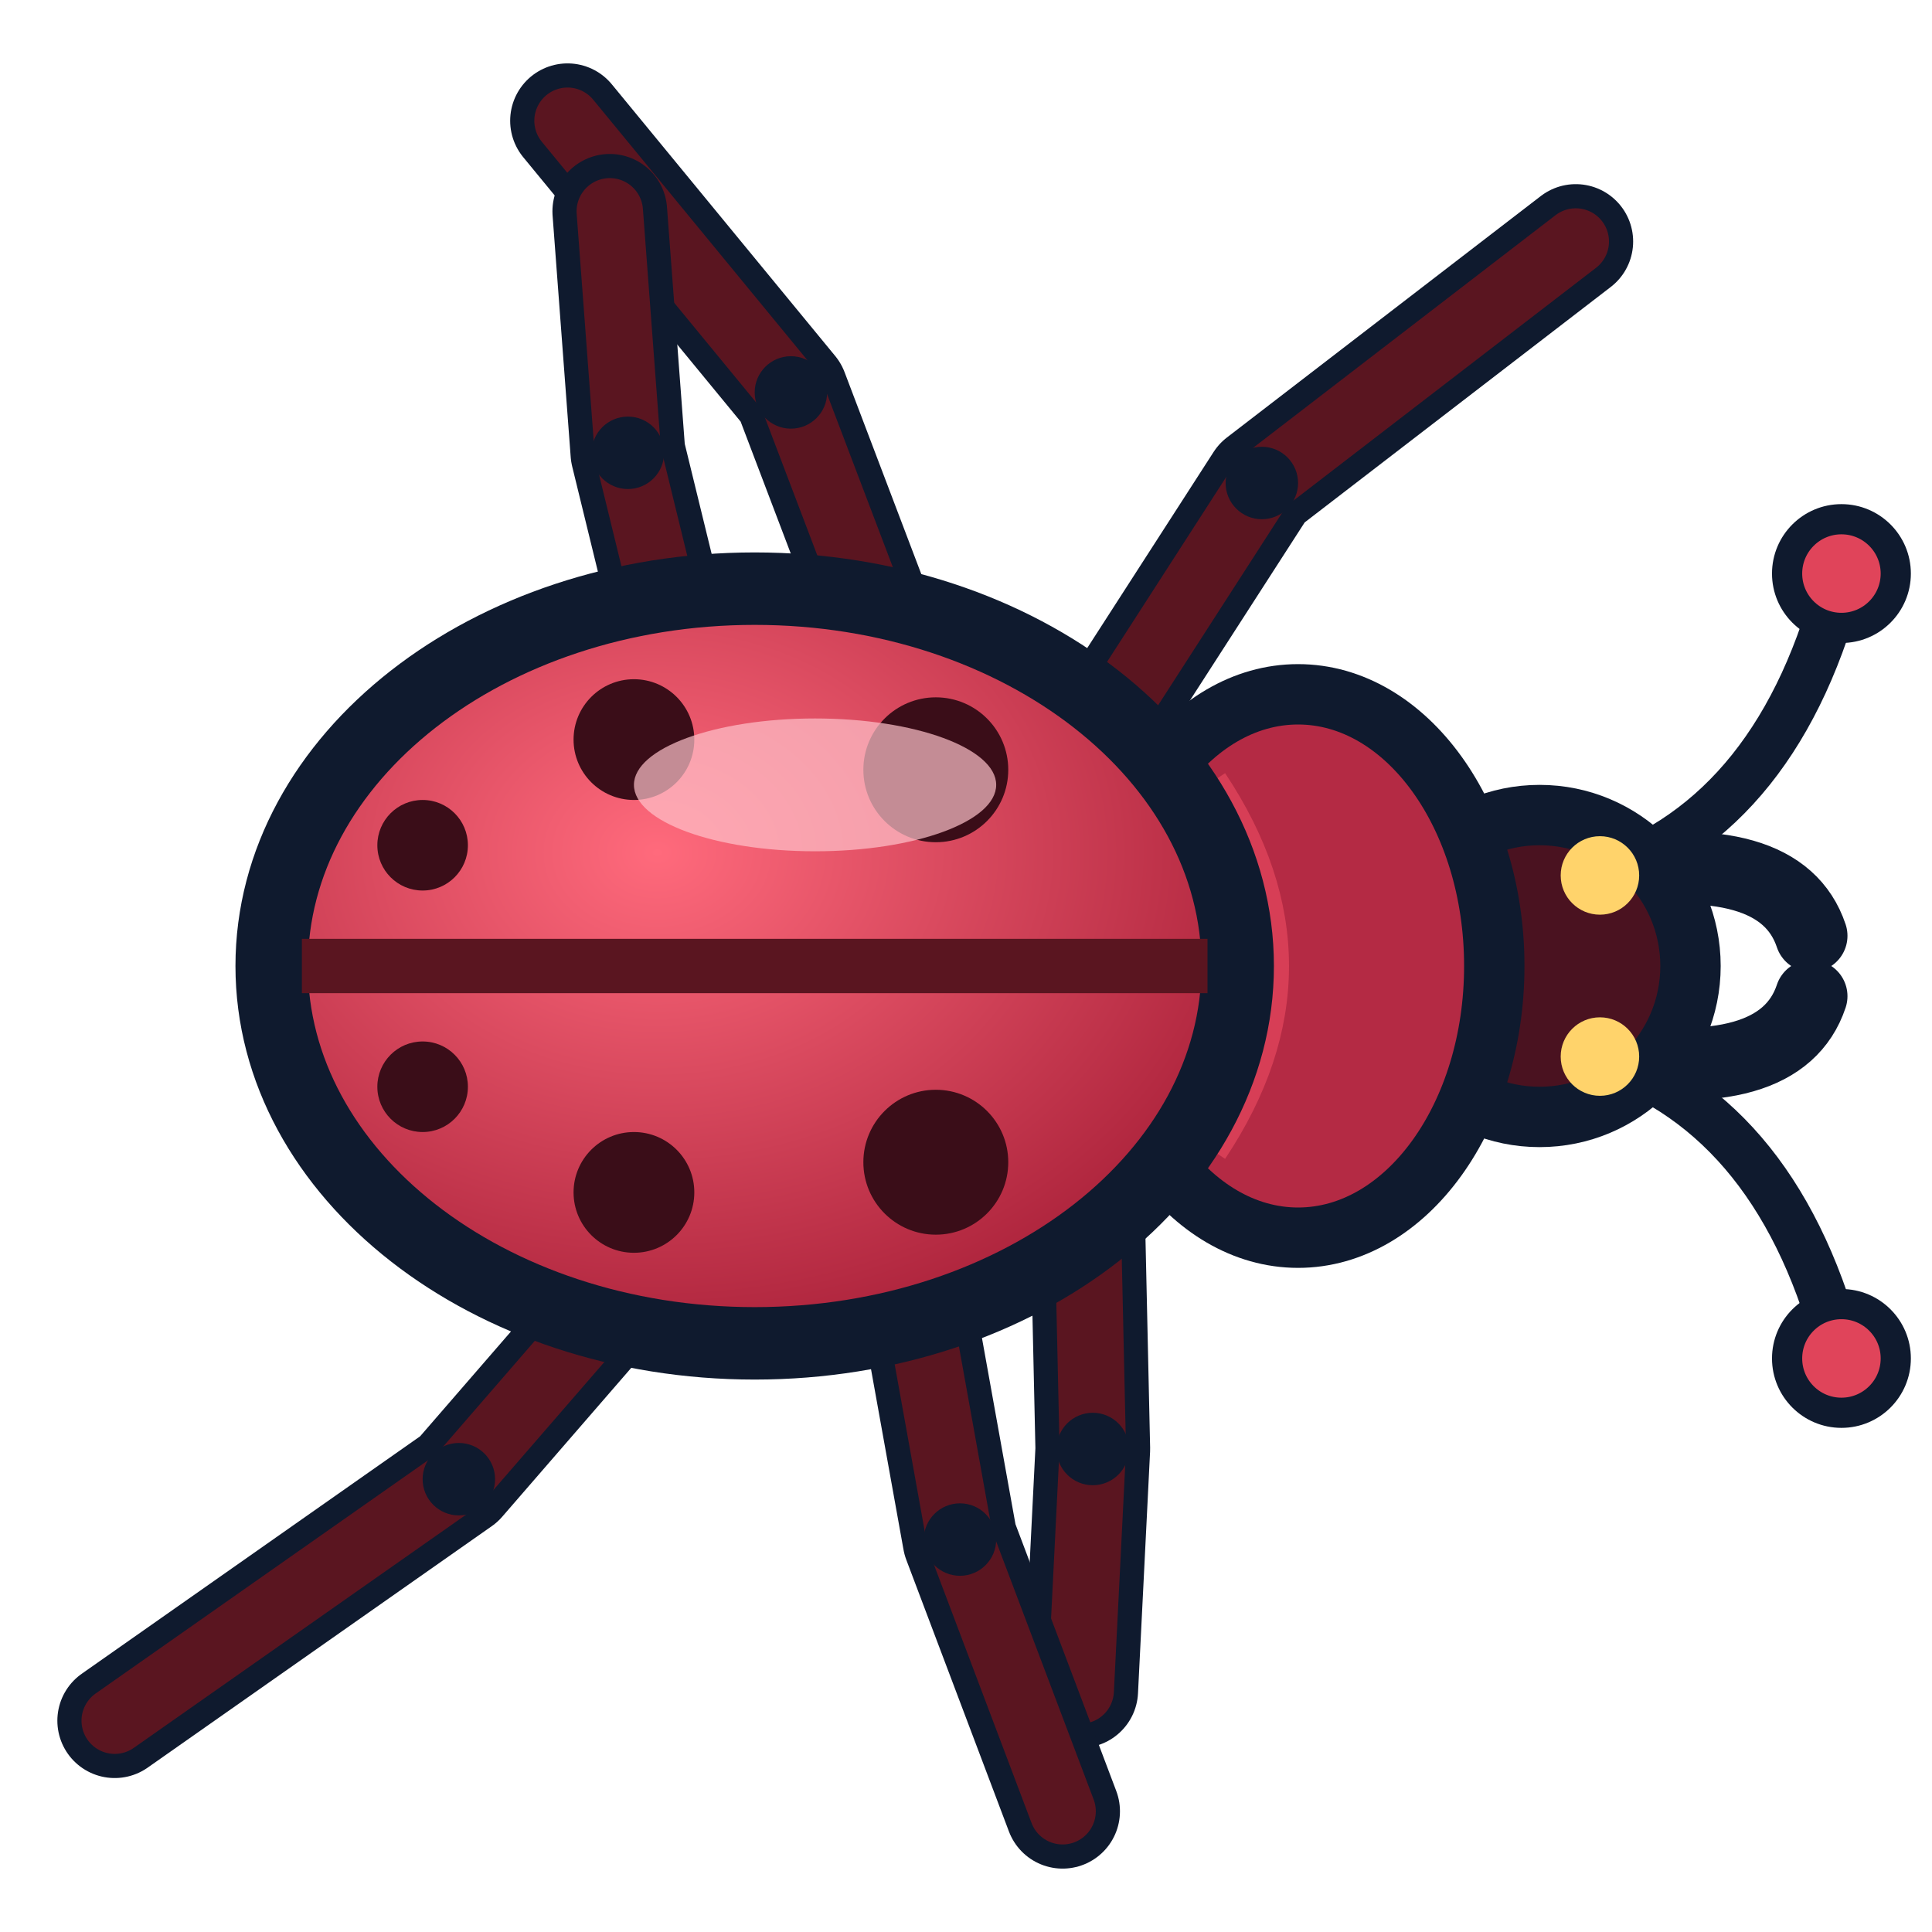
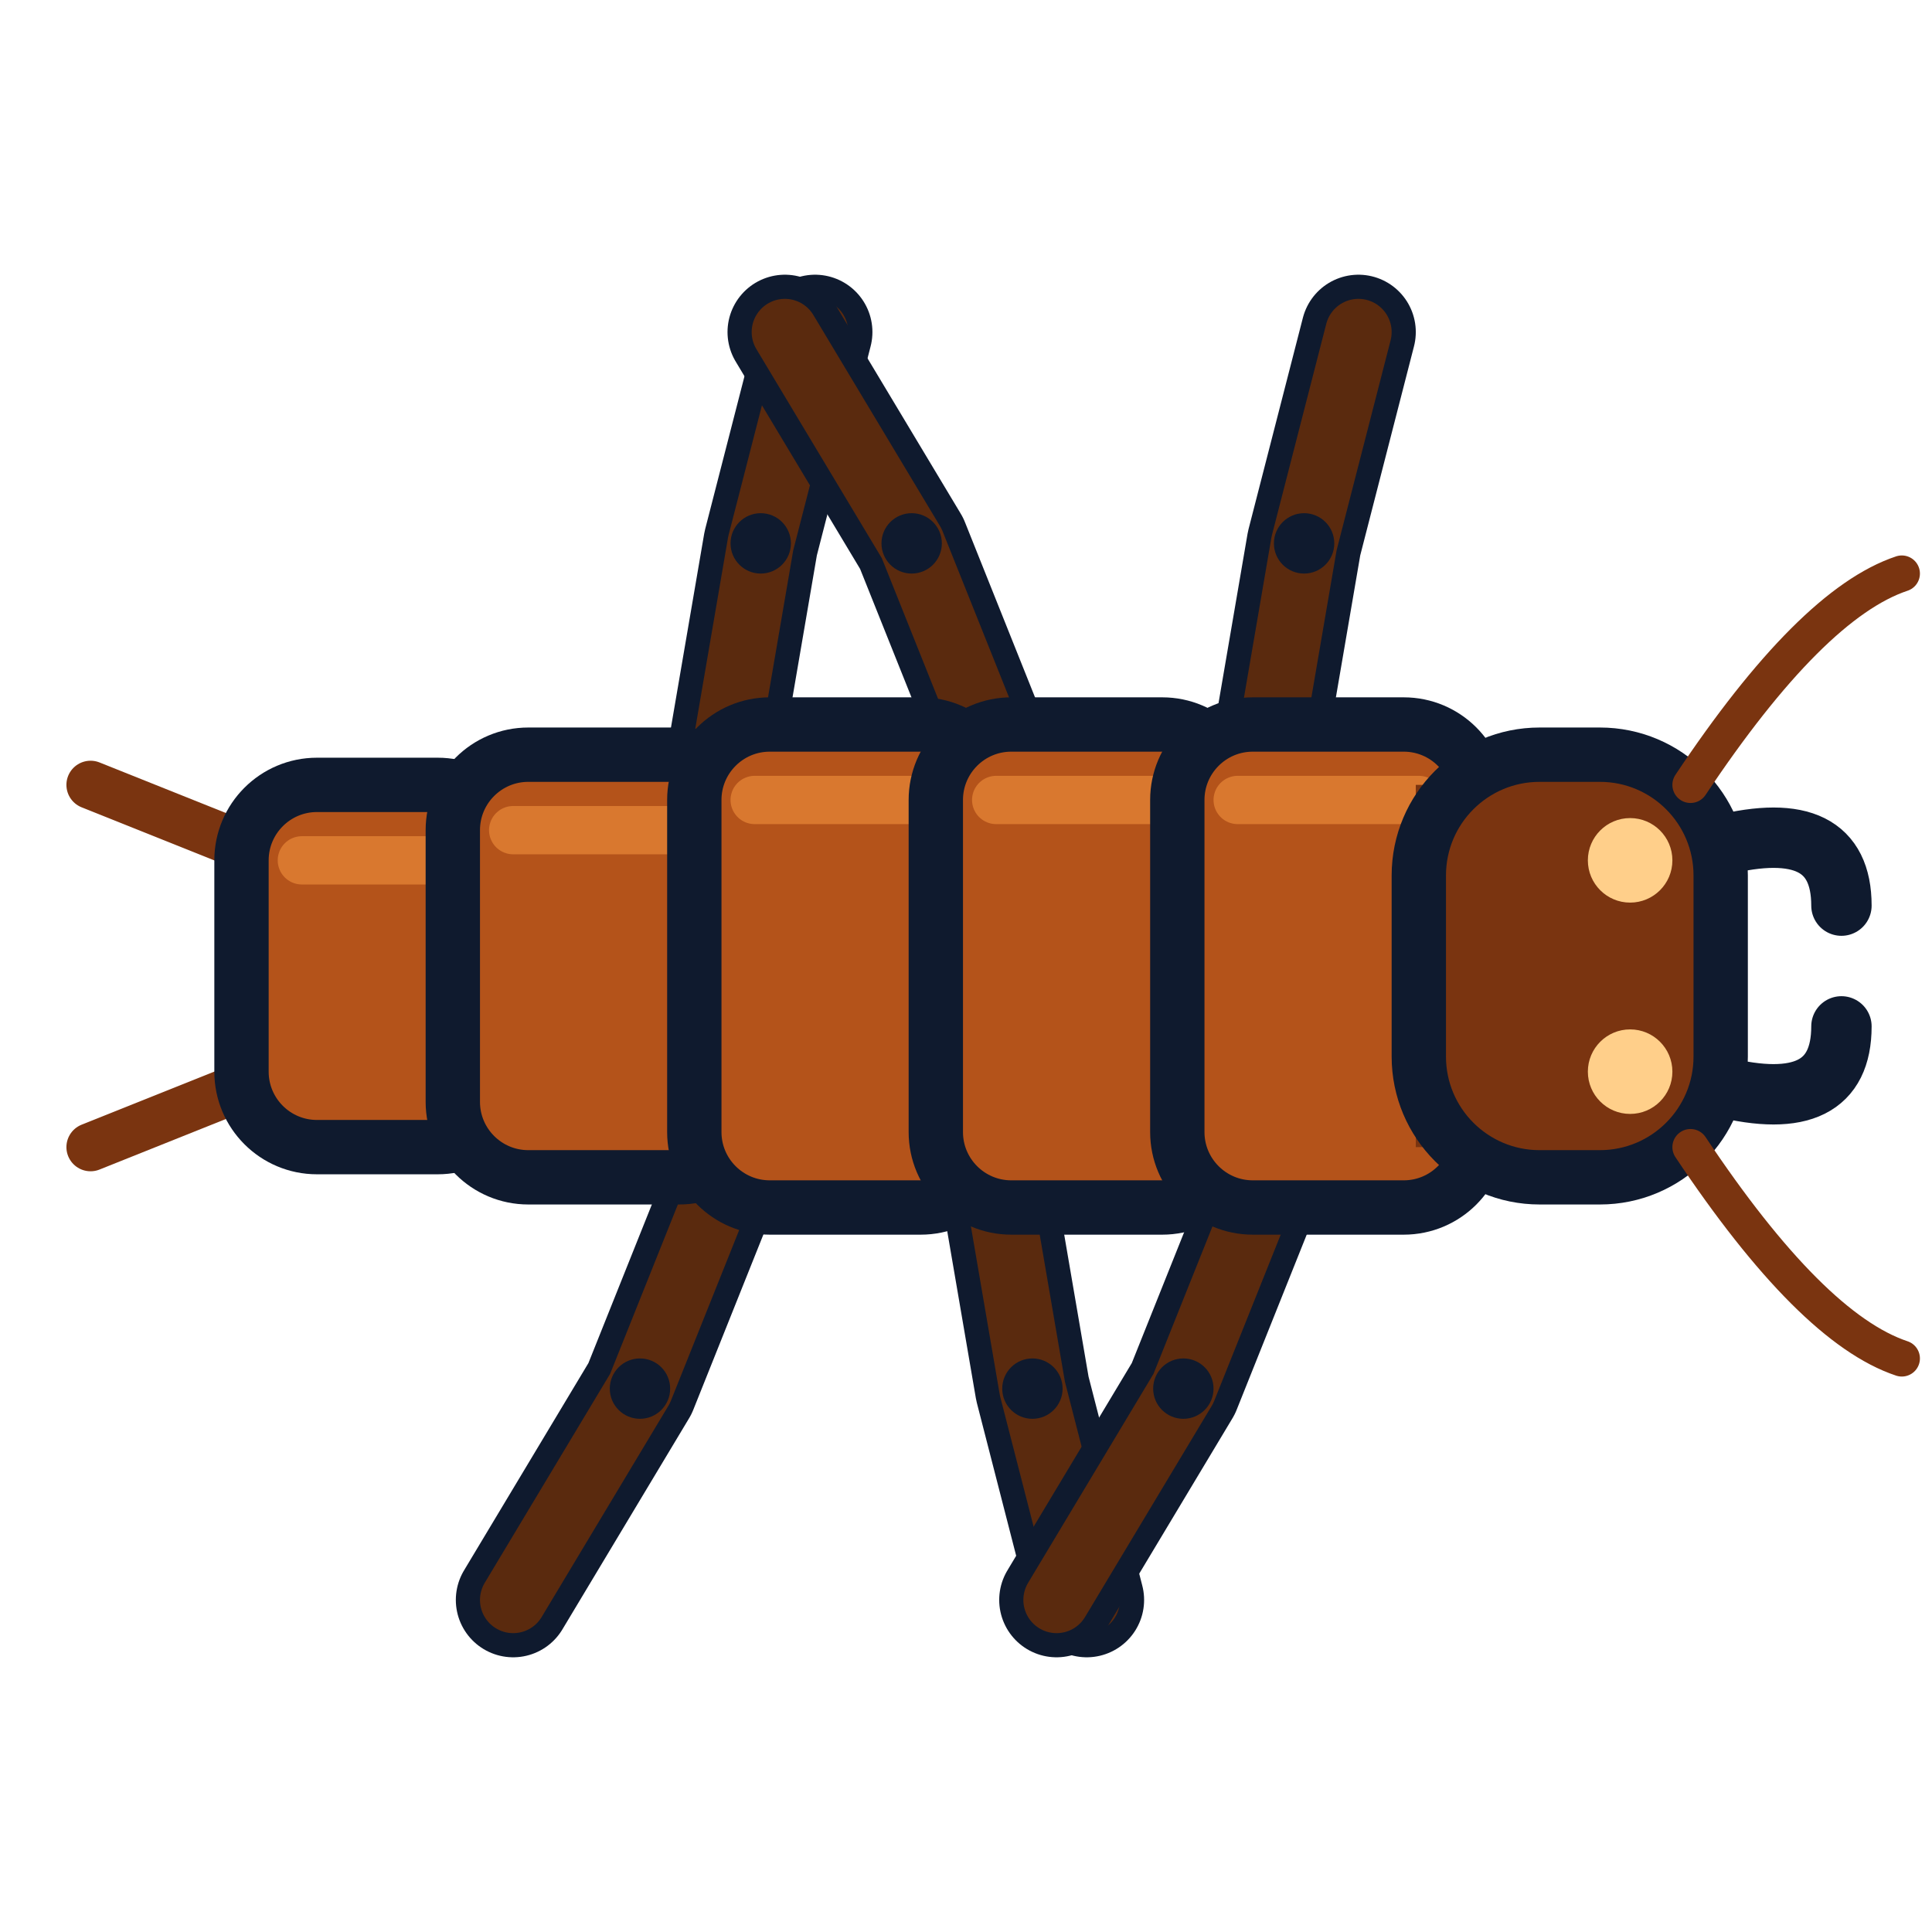
<svg xmlns="http://www.w3.org/2000/svg" viewBox="0 0 64 64">
-   <defs>
-     <radialGradient id="cs" cx="40%" cy="35%" r="70%">
-       <stop offset="0" stop-color="#ff6a7c" />
-       <stop offset="1" stop-color="#a81f38" />
-     </radialGradient>
-   </defs>
-   <path d="M36.0 25.0 L41.8 16.0 L52.2 8.0" fill="none" stroke="#0f1a2e" stroke-width="3.8" stroke-linecap="round" stroke-linejoin="round" />
-   <path d="M36.0 25.0 L41.8 16.0 L52.2 8.0" fill="none" stroke="#5a1520" stroke-width="2.2" stroke-linecap="round" stroke-linejoin="round" />
-   <circle cx="41.8" cy="16.0" r="1.2" fill="#0f1a2e" />
-   <path d="M36.0 39.0 L36.2 48.0 L35.8 56.0" fill="none" stroke="#0f1a2e" stroke-width="3.8" stroke-linecap="round" stroke-linejoin="round" />
-   <path d="M36.0 39.0 L36.2 48.0 L35.8 56.0" fill="none" stroke="#5a1520" stroke-width="2.2" stroke-linecap="round" stroke-linejoin="round" />
-   <circle cx="36.2" cy="48.0" r="1.2" fill="#0f1a2e" />
-   <path d="M30.0 23.0 L26.2 13.0 L18.8 4.0" fill="none" stroke="#0f1a2e" stroke-width="3.8" stroke-linecap="round" stroke-linejoin="round" />
-   <path d="M30.0 23.0 L26.2 13.0 L18.8 4.0" fill="none" stroke="#5a1520" stroke-width="2.2" stroke-linecap="round" stroke-linejoin="round" />
-   <circle cx="26.2" cy="13.0" r="1.2" fill="#0f1a2e" />
-   <path d="M30.0 41.0 L31.8 51.0 L35.2 60.0" fill="none" stroke="#0f1a2e" stroke-width="3.8" stroke-linecap="round" stroke-linejoin="round" />
-   <path d="M30.0 41.0 L31.8 51.0 L35.2 60.0" fill="none" stroke="#5a1520" stroke-width="2.2" stroke-linecap="round" stroke-linejoin="round" />
-   <circle cx="31.8" cy="51.0" r="1.2" fill="#0f1a2e" />
-   <path d="M23.0 24.0 L20.8 15.0 L20.2 7.0" fill="none" stroke="#0f1a2e" stroke-width="3.8" stroke-linecap="round" stroke-linejoin="round" />
-   <path d="M23.0 24.0 L20.8 15.0 L20.2 7.0" fill="none" stroke="#5a1520" stroke-width="2.2" stroke-linecap="round" stroke-linejoin="round" />
-   <circle cx="20.8" cy="15.0" r="1.2" fill="#0f1a2e" />
-   <path d="M23.0 40.0 L15.2 49.0 L3.8 57.0" fill="none" stroke="#0f1a2e" stroke-width="3.8" stroke-linecap="round" stroke-linejoin="round" />
-   <path d="M23.0 40.0 L15.2 49.0 L3.8 57.0" fill="none" stroke="#5a1520" stroke-width="2.2" stroke-linecap="round" stroke-linejoin="round" />
-   <circle cx="15.2" cy="49.0" r="1.2" fill="#0f1a2e" />
-   <path d="M53 29 Q59.0 27.0 61 19" fill="none" stroke="#0f1a2e" stroke-width="1.6" stroke-linecap="round" />
-   <circle cx="61" cy="19" r="1.8" fill="#e0445a" stroke="#0f1a2e" stroke-width="1" />
-   <path d="M53 35 Q59.0 37.0 61 45" fill="none" stroke="#0f1a2e" stroke-width="1.6" stroke-linecap="round" />
-   <circle cx="61" cy="45" r="1.8" fill="#e0445a" stroke="#0f1a2e" stroke-width="1" />
-   <path d="M53 29 q6 -1 7 2 M53 35 q6 1 7 -2" fill="none" stroke="#0f1a2e" stroke-width="2.4" stroke-linecap="round" />
-   <circle cx="51" cy="32" r="5" fill="#4a1220" stroke="#0f1a2e" stroke-width="2" />
-   <ellipse cx="43" cy="32" rx="6.5" ry="9" fill="#b42a44" stroke="#0f1a2e" stroke-width="2" />
-   <path d="M40 26 q4 6 0 12" fill="none" stroke="#e0445a" stroke-width="1.4" opacity="0.8" />
-   <ellipse cx="25" cy="32" rx="16" ry="12.5" fill="url(#cs)" stroke="#0f1a2e" stroke-width="2.4" />
-   <path d="M40 32 H10" stroke="#5a1520" stroke-width="1.8" />
-   <g fill="#3a0d18">
-     <circle cx="31" cy="25.5" r="2.4" />
-     <circle cx="31" cy="38.5" r="2.4" />
-     <circle cx="21" cy="24.5" r="2" />
-     <circle cx="21" cy="39.5" r="2" />
-     <circle cx="14" cy="28" r="1.5" />
-     <circle cx="14" cy="36" r="1.5" />
-   </g>
-   <ellipse cx="27" cy="26" rx="6" ry="2.2" fill="#ffc2ca" opacity="0.7" />
-   <circle cx="53" cy="29" r="1.3" fill="#ffd36b" />
-   <circle cx="53" cy="35" r="1.3" fill="#ffd36b" />
+   <path d="M24.0 25.0 L25.2 18.0 L27.0 11.0" fill="none" stroke="#0f1a2e" stroke-width="3.8" stroke-linecap="round" stroke-linejoin="round" />
+   <path d="M24.0 25.0 L25.2 18.0 L27.0 11.0" fill="none" stroke="#5a2a0e" stroke-width="2.2" stroke-linecap="round" stroke-linejoin="round" />
+   <circle cx="25.2" cy="18.0" r="1.0" fill="#0f1a2e" />
+   <path d="M24.0 39.0 L21.2 46.0 L17.0 53.0" fill="none" stroke="#0f1a2e" stroke-width="3.8" stroke-linecap="round" stroke-linejoin="round" />
+   <path d="M24.0 39.0 L21.2 46.0 L17.0 53.0" fill="none" stroke="#5a2a0e" stroke-width="2.2" stroke-linecap="round" stroke-linejoin="round" />
+   <circle cx="21.2" cy="46.0" r="1.0" fill="#0f1a2e" />
+   <path d="M33.0 25.0 L30.2 18.0 L26.0 11.0" fill="none" stroke="#0f1a2e" stroke-width="3.8" stroke-linecap="round" stroke-linejoin="round" />
+   <path d="M33.0 25.0 L30.2 18.0 L26.0 11.0" fill="none" stroke="#5a2a0e" stroke-width="2.2" stroke-linecap="round" stroke-linejoin="round" />
+   <circle cx="30.2" cy="18.0" r="1.0" fill="#0f1a2e" />
+   <path d="M33.0 39.0 L34.2 46.0 L36.0 53.0" fill="none" stroke="#0f1a2e" stroke-width="3.8" stroke-linecap="round" stroke-linejoin="round" />
+   <path d="M33.0 39.0 L34.2 46.0 L36.0 53.0" fill="none" stroke="#5a2a0e" stroke-width="2.2" stroke-linecap="round" stroke-linejoin="round" />
+   <circle cx="34.2" cy="46.0" r="1.0" fill="#0f1a2e" />
+   <path d="M42.0 25.0 L43.2 18.0 L45.0 11.0" fill="none" stroke="#0f1a2e" stroke-width="3.8" stroke-linecap="round" stroke-linejoin="round" />
+   <path d="M42.0 25.0 L43.2 18.0 L45.0 11.0" fill="none" stroke="#5a2a0e" stroke-width="2.2" stroke-linecap="round" stroke-linejoin="round" />
+   <circle cx="43.2" cy="18.0" r="1.0" fill="#0f1a2e" />
+   <path d="M42.0 39.0 L39.2 46.0 L35.0 53.0" fill="none" stroke="#0f1a2e" stroke-width="3.8" stroke-linecap="round" stroke-linejoin="round" />
+   <path d="M42.0 39.0 L39.2 46.0 L35.0 53.0" fill="none" stroke="#5a2a0e" stroke-width="2.2" stroke-linecap="round" stroke-linejoin="round" />
+   <circle cx="39.2" cy="46.0" r="1.0" fill="#0f1a2e" />
+   <path d="M8 28 L3 26 M8 36 L3 38" stroke="#7a3410" stroke-width="1.6" stroke-linecap="round" />
+   <rect x="8" y="26" width="9" height="12" rx="2.5" fill="#b4531a" stroke="#0f1a2e" stroke-width="1.8" />
+   <path d="M10 28.5 H15" stroke="#d9782f" stroke-width="1.6" stroke-linecap="round" />
+   <path d="M15.5 28 V36" stroke="#7a3410" stroke-width="1.2" />
+   <rect x="15" y="25" width="10" height="14" rx="2.5" fill="#b4531a" stroke="#0f1a2e" stroke-width="1.8" />
+   <path d="M17 27.5 H23" stroke="#d9782f" stroke-width="1.6" stroke-linecap="round" />
+   <path d="M23.5 27 V37" stroke="#7a3410" stroke-width="1.2" />
+   <rect x="23" y="24" width="10" height="16" rx="2.5" fill="#b4531a" stroke="#0f1a2e" stroke-width="1.8" />
+   <path d="M25 26.5 H31" stroke="#d9782f" stroke-width="1.6" stroke-linecap="round" />
+   <path d="M31.5 26 V38" stroke="#7a3410" stroke-width="1.2" />
+   <rect x="31" y="24" width="10" height="16" rx="2.5" fill="#b4531a" stroke="#0f1a2e" stroke-width="1.8" />
+   <path d="M33 26.5 H39" stroke="#d9782f" stroke-width="1.6" stroke-linecap="round" />
+   <path d="M39.5 26 V38" stroke="#7a3410" stroke-width="1.2" />
+   <rect x="39" y="24" width="10" height="16" rx="2.5" fill="#b4531a" stroke="#0f1a2e" stroke-width="1.8" />
+   <path d="M41 26.5 H47" stroke="#d9782f" stroke-width="1.6" stroke-linecap="round" />
+   <path d="M47.5 26 V38" stroke="#7a3410" stroke-width="1.2" />
+   <rect x="47" y="25" width="10" height="14" rx="4" fill="#7a3410" stroke="#0f1a2e" stroke-width="1.8" />
+   <circle cx="54" cy="28.5" r="1.4" fill="#ffcf8a" />
+   <circle cx="54" cy="35.5" r="1.4" fill="#ffcf8a" />
+   <path d="M57 28 Q61 27 61 30 M57 36 Q61 37 61 34" fill="none" stroke="#0f1a2e" stroke-width="2" stroke-linecap="round" />
+   <path d="M56 26 Q60 20 63 19 M56 38 Q60 44 63 45" fill="none" stroke="#7a3410" stroke-width="1.2" stroke-linecap="round" />
</svg>
